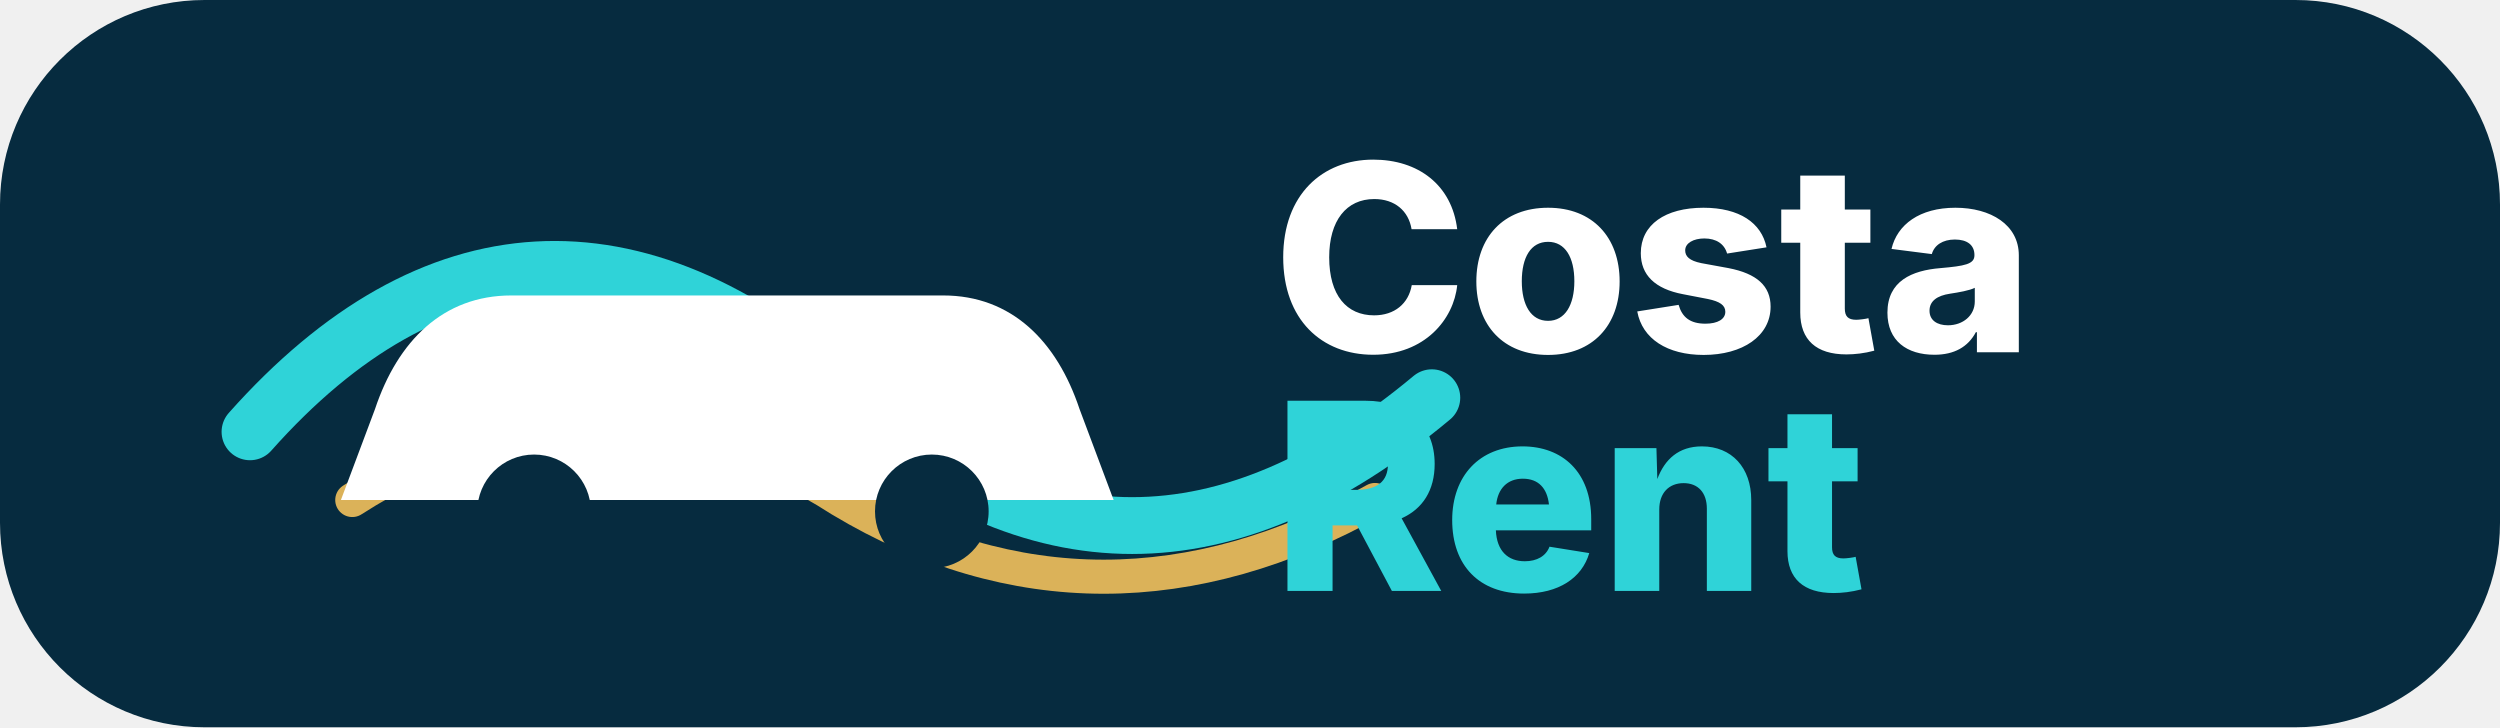
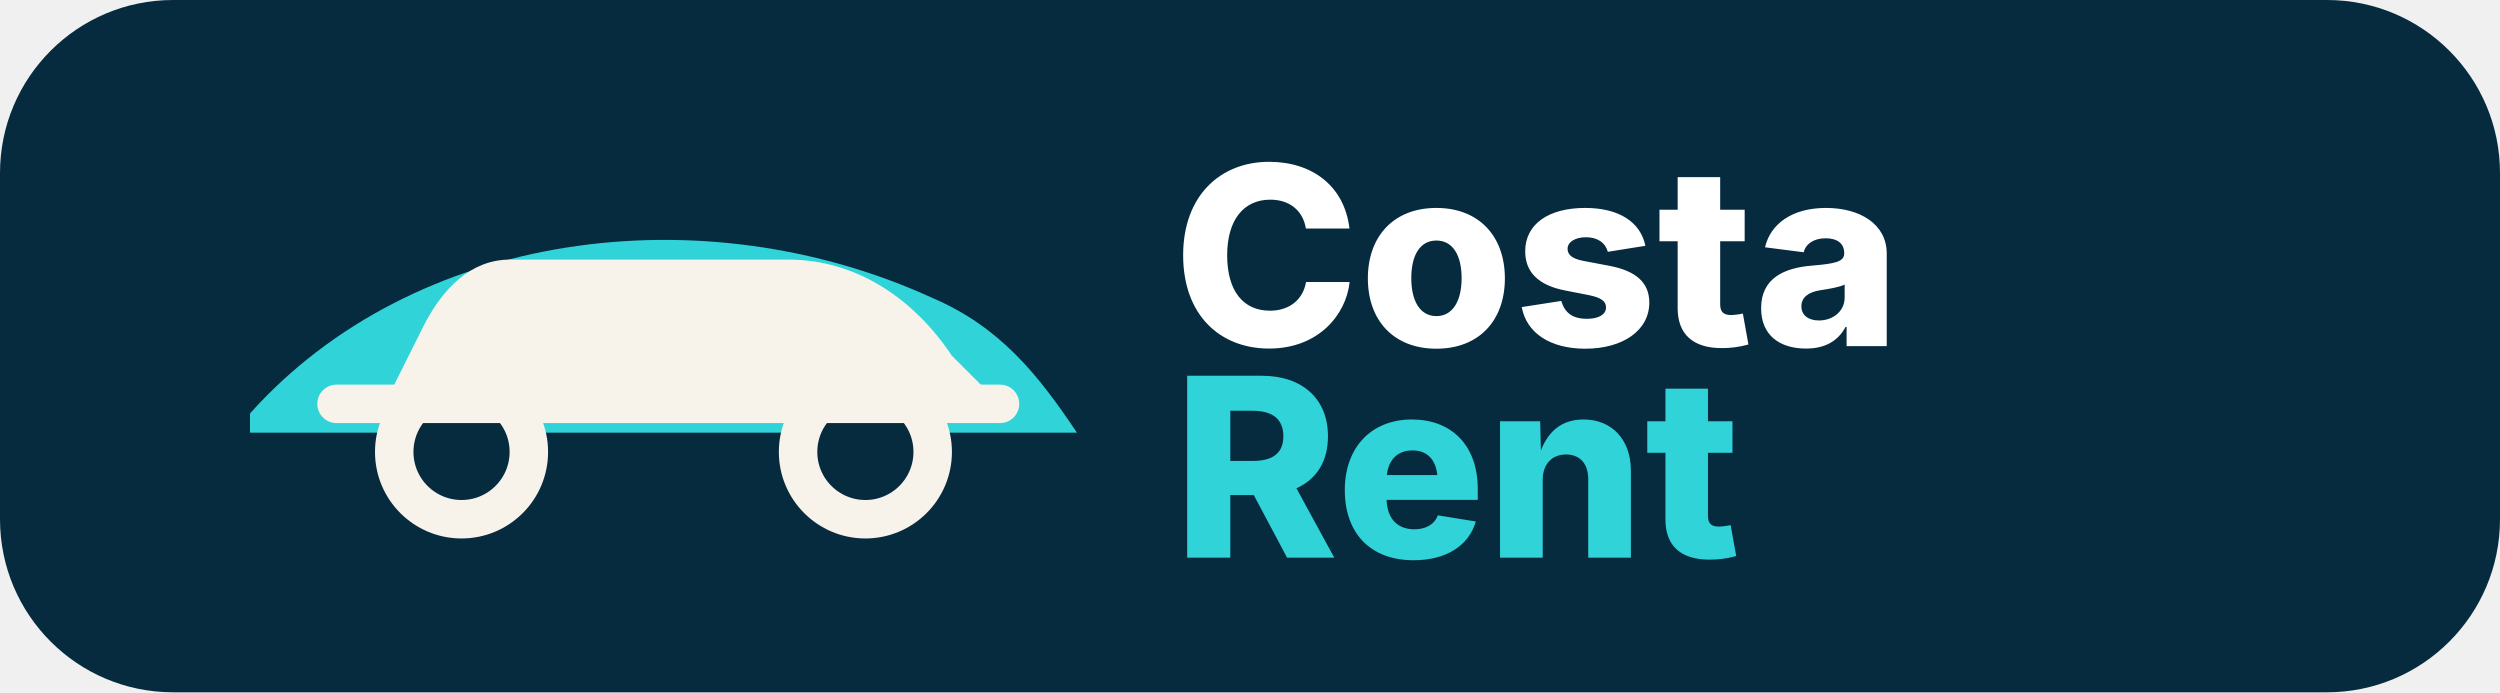
- <svg xmlns="http://www.w3.org/2000/svg" width="220" height="64" viewBox="0 0 220 64" fill="none">
-   <rect width="220" height="64" rx="18" fill="#062B3F" />
-   <path d="M22 38c16-18 34-19 52-3 17 15 34 15 52 0" stroke="#2FD3D8" stroke-width="5" stroke-linecap="round" />
-   <path d="M31 44c14-9 29-9 43 0 15 9 31 9 47 0" stroke="#F2C15C" stroke-width="3" stroke-linecap="round" opacity=".9" />
-   <path d="M45 26h38c6 0 10 4 12 10l3 8H30l3-8c2-6 6-10 12-10Z" fill="#FFFFFF" />
-   <circle cx="47" cy="45" r="5" fill="#062B3F" />
-   <circle cx="82" cy="45" r="5" fill="#062B3F" />
-   <text x="112" y="31" font-family="Inter, Arial, sans-serif" font-size="23" font-weight="800" fill="white">Costa</text>
-   <text x="112" y="52" font-family="Inter, Arial, sans-serif" font-size="23" font-weight="800" fill="#2FD3D8">Rent</text>
+ <svg xmlns="http://www.w3.org/2000/svg" width="260" height="72" viewBox="0 0 260 72" fill="none">
+   <rect width="260" height="72" rx="18" fill="#062B3F" />
+   <path d="M26 43C43 24 73 20 97 31C104 34 108 39 112 45H26V43Z" fill="#2FD3D8" />
+   <circle cx="48" cy="47" r="7" fill="#062B3F" stroke="#F7F3EA" stroke-width="4" />
+   <circle cx="90" cy="47" r="7" fill="#062B3F" stroke="#F7F3EA" stroke-width="4" />
+   <path d="M35 42H104" stroke="#F7F3EA" stroke-width="4" stroke-linecap="round" />
+   <path d="M53 27H82C89 27 95 31 99 37L104 42H40L44 34C46 30 49 27 53 27Z" fill="#F7F3EA" />
+   <text x="122" y="36" font-family="Inter, Arial, sans-serif" font-size="26" font-weight="800" fill="#FFFFFF">Costa</text>
+   <text x="122" y="58" font-family="Inter, Arial, sans-serif" font-size="26" font-weight="800" fill="#2FD3D8">Rent</text>
</svg>
